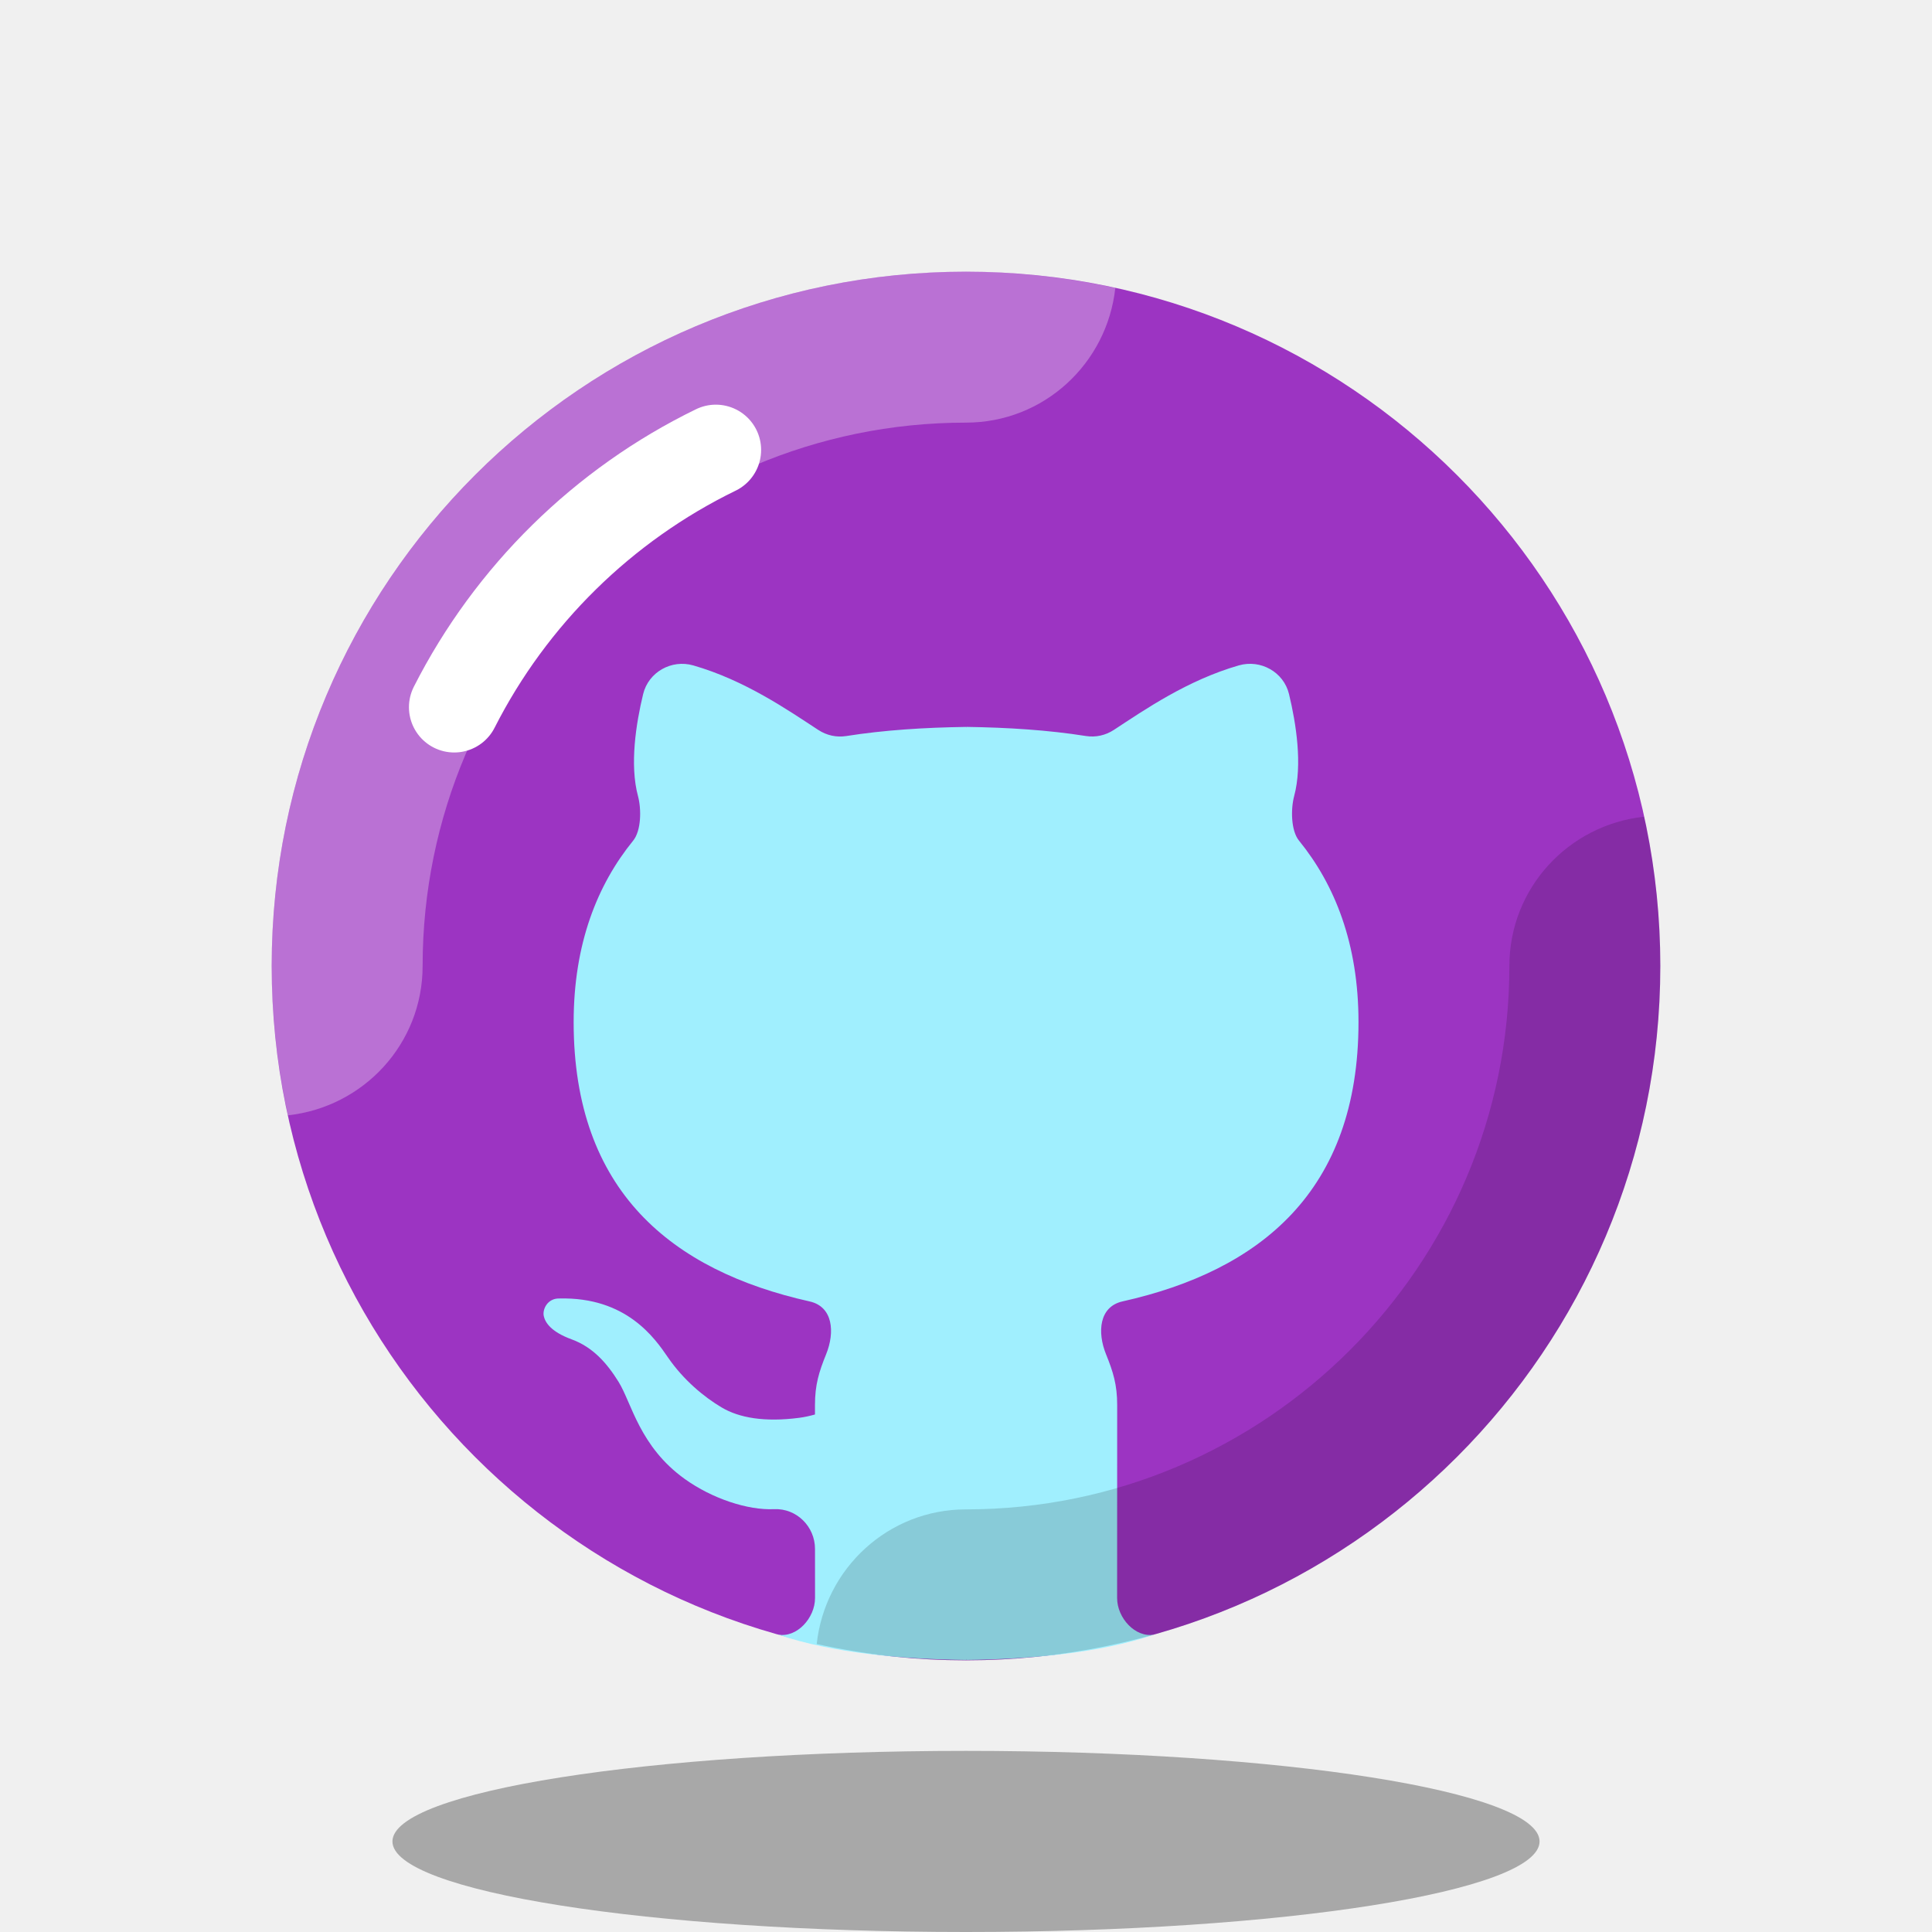
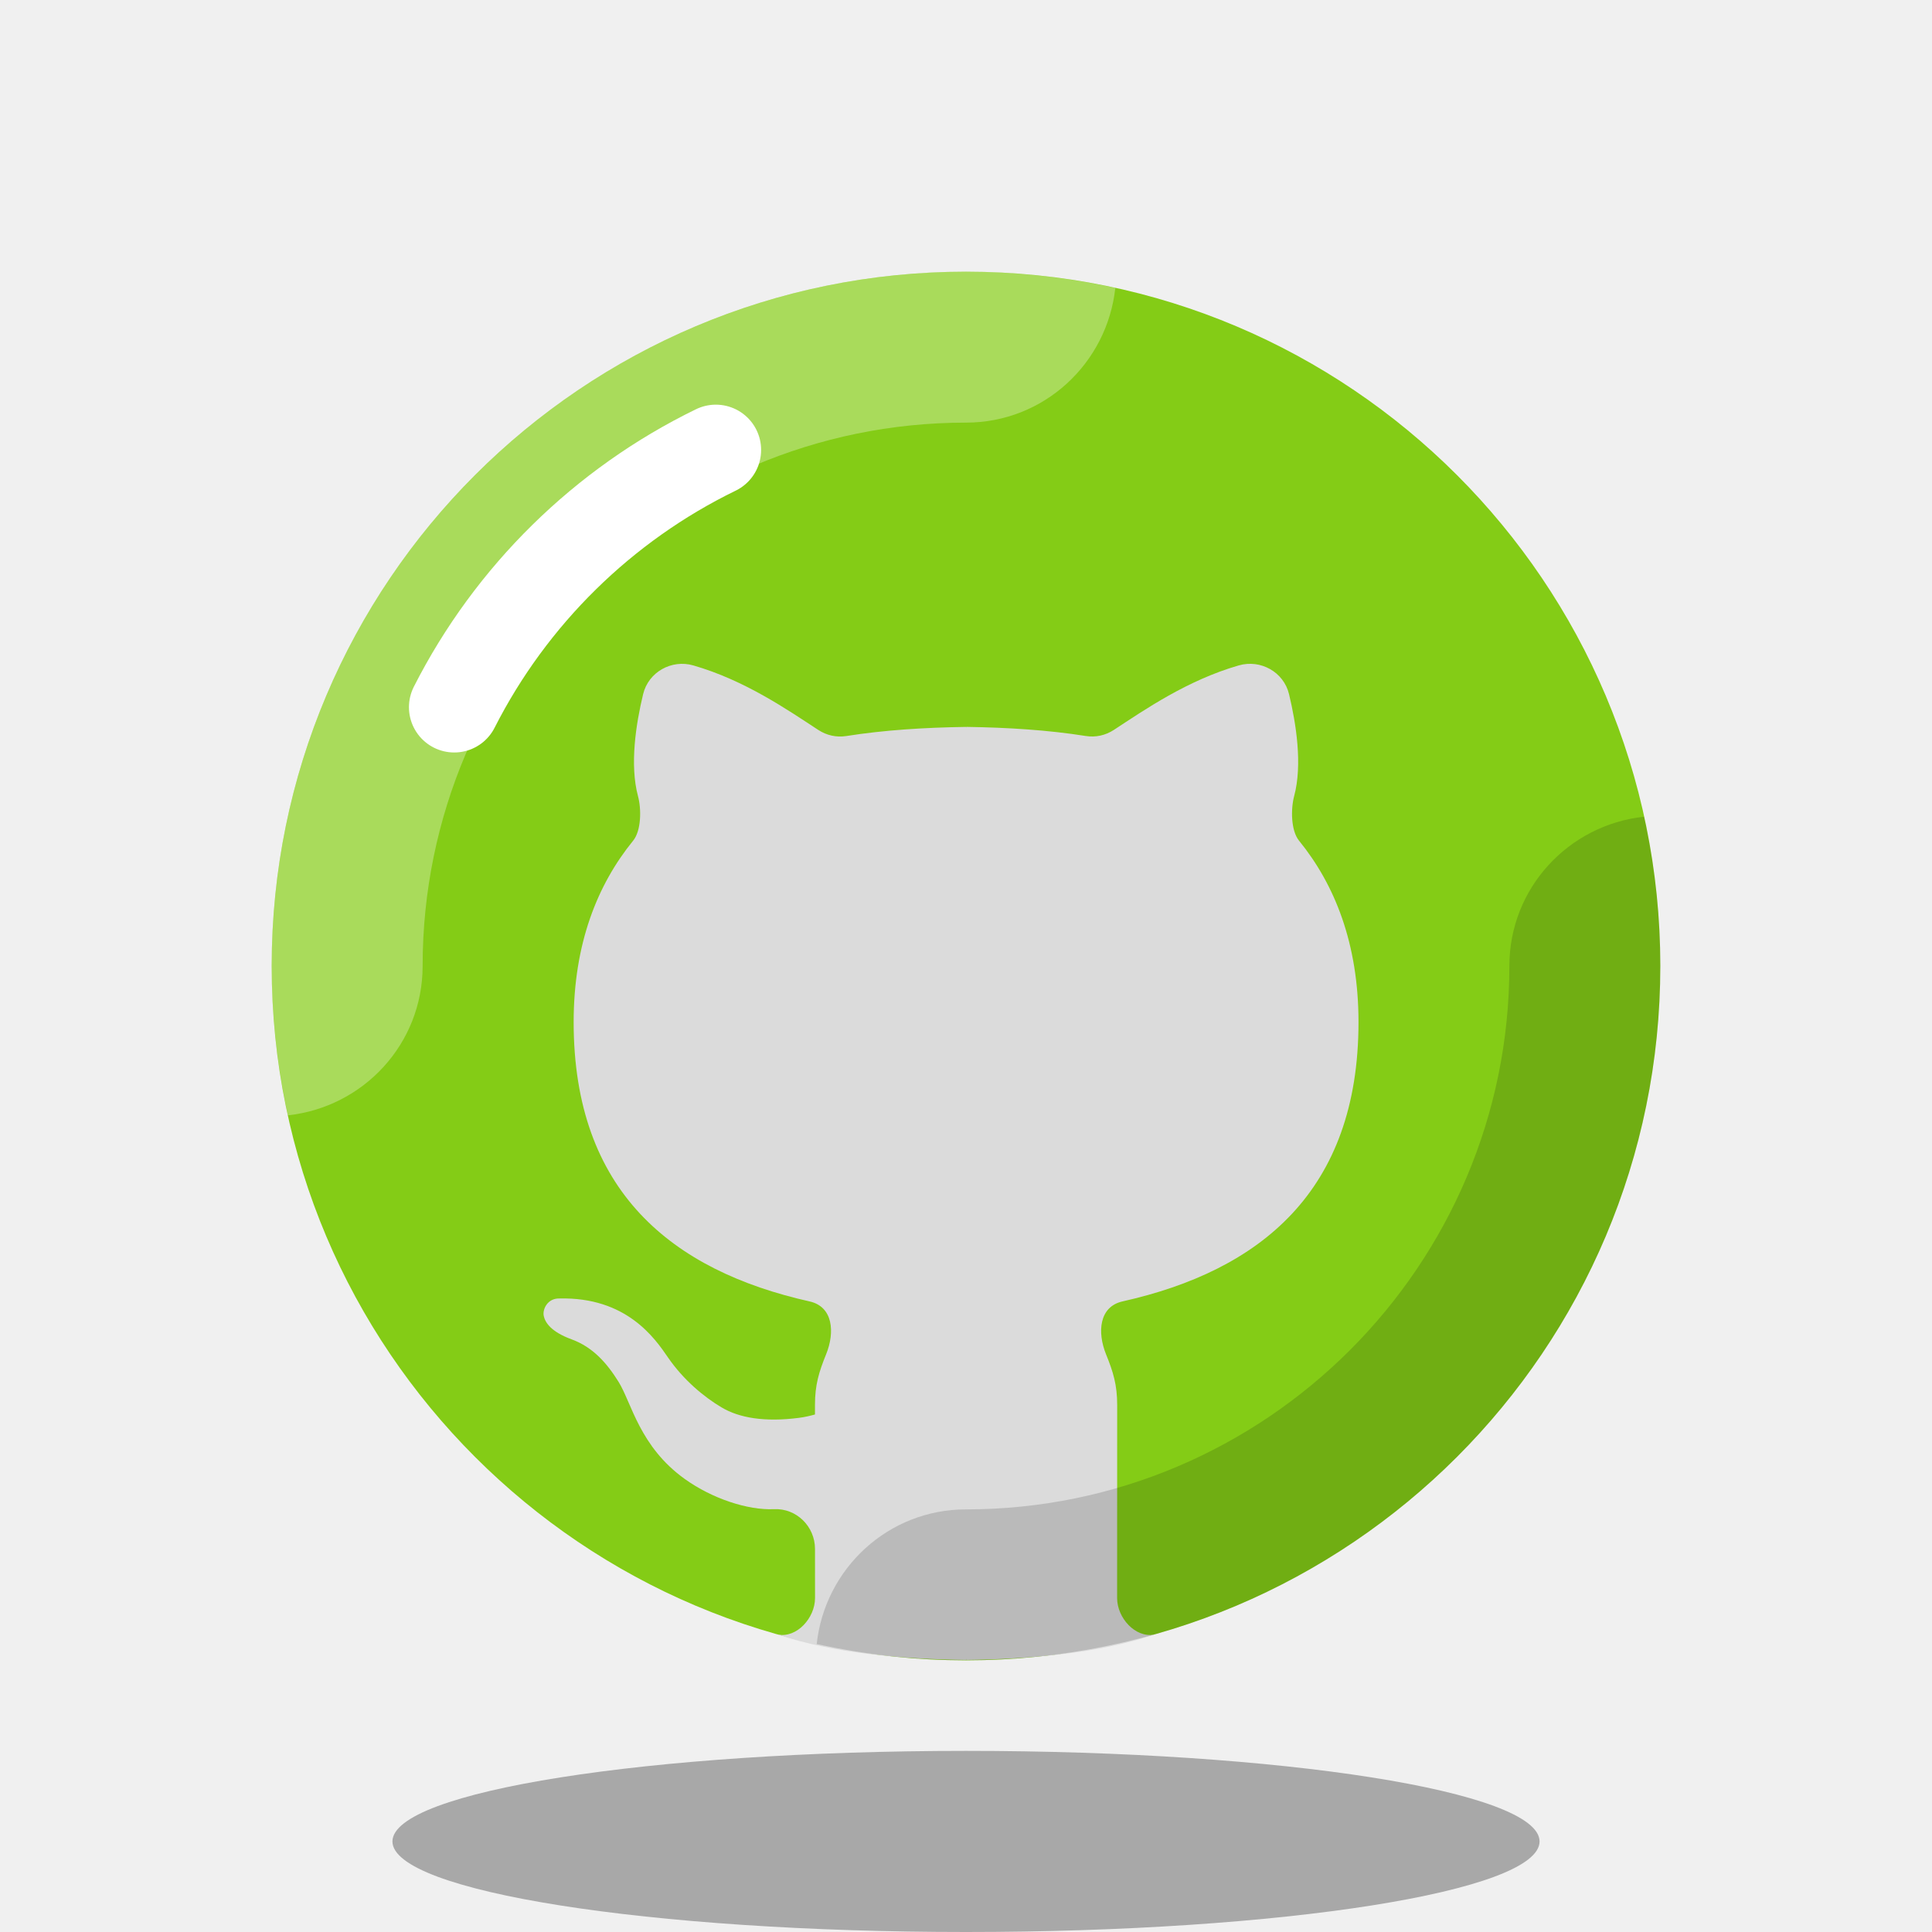
<svg xmlns="http://www.w3.org/2000/svg" x="0px" y="0px" width="100" height="100" viewBox="0 0 64 64">
-   <circle cx="32" cy="32" r="23" fill="#9c34c2" />
-   <ellipse cx="32" cy="61" opacity=".3" rx="19" ry="3" />
+   <circle cx="32" cy="32" r="23" fill="#84cc16" />
+   <ellipse cx="32" cy="61" opacity=".3" rx="19" ry="3" fill="#000000" />
  <path fill="#fff" d="M32,14c2.577,0,4.674-1.957,4.946-4.461C35.352,9.19,33.699,9,32,9 C19.297,9,9,19.297,9,32c0,1.699,0.19,3.352,0.539,4.946C12.044,36.674,14,34.577,14,32C14,22.075,22.075,14,32,14z" opacity=".3" />
  <path fill="none" stroke="#fff" stroke-linecap="round" stroke-linejoin="round" stroke-miterlimit="10" stroke-width="3" d="M15.047,23.427c1.878-3.699,4.932-6.705,8.666-8.522" />
-   <path fill="#a0effe" d="M37.184,43.111c4.556-1.02,7.818-3.645,7.818-9.252c0-2.6-0.787-4.556-1.97-6.011 c-0.273-0.336-0.274-1.056-0.162-1.474c0.281-1.043,0.066-2.404-0.17-3.383c-0.177-0.73-0.94-1.156-1.662-0.949 c-1.707,0.491-3.115,1.466-4.138,2.136c-0.279,0.182-0.602,0.255-0.931,0.203c-1.244-0.197-2.581-0.282-3.964-0.302L32,24.113V24.08 c-1.383,0.02-2.72,0.105-3.964,0.302c-0.329,0.052-0.652-0.021-0.931-0.203c-1.023-0.669-2.431-1.644-4.138-2.136 c-0.721-0.208-1.485,0.219-1.662,0.949c-0.237,0.979-0.451,2.341-0.17,3.383c0.113,0.418,0.112,1.138-0.162,1.474 c-1.183,1.455-1.97,3.41-1.97,6.011c0,5.607,3.261,8.232,7.818,9.252c0.774,0.173,0.843,1.018,0.544,1.753 c-0.236,0.582-0.368,1.009-0.368,1.677v0.315c-0.168,0.046-0.342,0.087-0.53,0.111c-1.142,0.147-1.98,0-2.559-0.343 c-0.58-0.343-1.267-0.909-1.783-1.662c-0.435-0.635-1.375-2.003-3.596-1.949c-0.388-0.01-0.565,0.354-0.516,0.581 c0.044,0.2,0.22,0.516,0.924,0.773c0.706,0.259,1.169,0.788,1.556,1.411c0.431,0.695,0.693,2.143,2.196,3.218 c0.901,0.644,2.078,1.036,2.954,0.996c0.742-0.034,1.355,0.574,1.355,1.317l0.001,1.628c0,0.659-0.603,1.326-1.228,1.21 c1.854,0.624,4.129,0.813,6.229,0.84v-0.047l0.005,0.047c2.1-0.026,4.375-0.216,6.229-0.84c-0.625,0.115-1.228-0.552-1.228-1.21 l0.002-6.396c0-0.668-0.132-1.095-0.368-1.677C36.342,44.13,36.41,43.285,37.184,43.111z" />
-   <path d="M54.461,27.054C51.956,27.326,50,29.423,50,32c0,9.925-8.075,18-18,18 c-2.577,0-4.674,1.957-4.946,4.461C28.648,54.81,30.301,55,32,55c12.703,0,23-10.297,23-23C55,30.301,54.81,28.648,54.461,27.054z" opacity=".15" />
+   <path fill="#dbdbdb" d="M37.184,43.111c4.556-1.02,7.818-3.645,7.818-9.252c0-2.6-0.787-4.556-1.97-6.011 c-0.273-0.336-0.274-1.056-0.162-1.474c0.281-1.043,0.066-2.404-0.17-3.383c-0.177-0.73-0.94-1.156-1.662-0.949 c-1.707,0.491-3.115,1.466-4.138,2.136c-0.279,0.182-0.602,0.255-0.931,0.203c-1.244-0.197-2.581-0.282-3.964-0.302L32,24.113V24.08 c-1.383,0.02-2.72,0.105-3.964,0.302c-0.329,0.052-0.652-0.021-0.931-0.203c-1.023-0.669-2.431-1.644-4.138-2.136 c-0.721-0.208-1.485,0.219-1.662,0.949c-0.237,0.979-0.451,2.341-0.17,3.383c0.113,0.418,0.112,1.138-0.162,1.474 c-1.183,1.455-1.97,3.41-1.97,6.011c0,5.607,3.261,8.232,7.818,9.252c0.774,0.173,0.843,1.018,0.544,1.753 c-0.236,0.582-0.368,1.009-0.368,1.677v0.315c-0.168,0.046-0.342,0.087-0.53,0.111c-1.142,0.147-1.98,0-2.559-0.343 c-0.58-0.343-1.267-0.909-1.783-1.662c-0.435-0.635-1.375-2.003-3.596-1.949c-0.388-0.01-0.565,0.354-0.516,0.581 c0.044,0.2,0.22,0.516,0.924,0.773c0.706,0.259,1.169,0.788,1.556,1.411c0.431,0.695,0.693,2.143,2.196,3.218 c0.901,0.644,2.078,1.036,2.954,0.996c0.742-0.034,1.355,0.574,1.355,1.317l0.001,1.628c0,0.659-0.603,1.326-1.228,1.21 c1.854,0.624,4.129,0.813,6.229,0.84v-0.047l0.005,0.047c2.1-0.026,4.375-0.216,6.229-0.84c-0.625,0.115-1.228-0.552-1.228-1.21 l0.002-6.396c0-0.668-0.132-1.095-0.368-1.677C36.342,44.13,36.41,43.285,37.184,43.111z" />
+   <path d="M54.461,27.054C51.956,27.326,50,29.423,50,32c0,9.925-8.075,18-18,18 c-2.577,0-4.674,1.957-4.946,4.461C28.648,54.81,30.301,55,32,55c12.703,0,23-10.297,23-23C55,30.301,54.81,28.648,54.461,27.054z" opacity=".15" fill="#000000" />
</svg>
